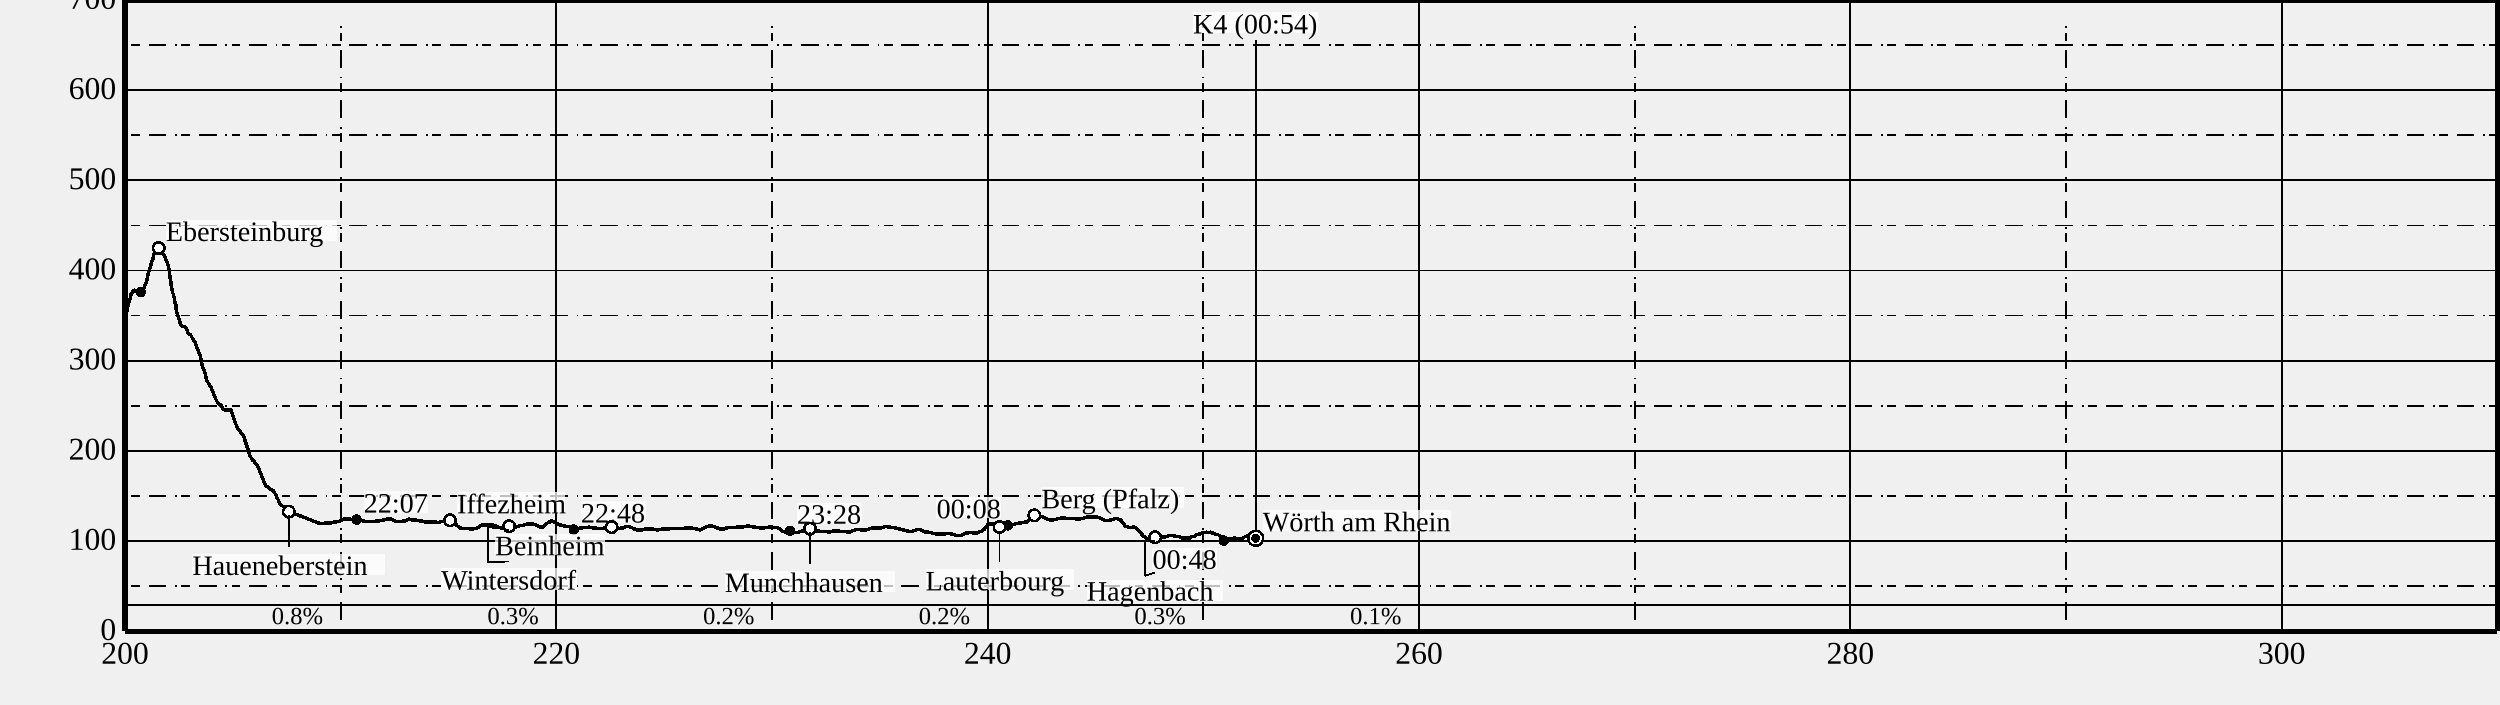
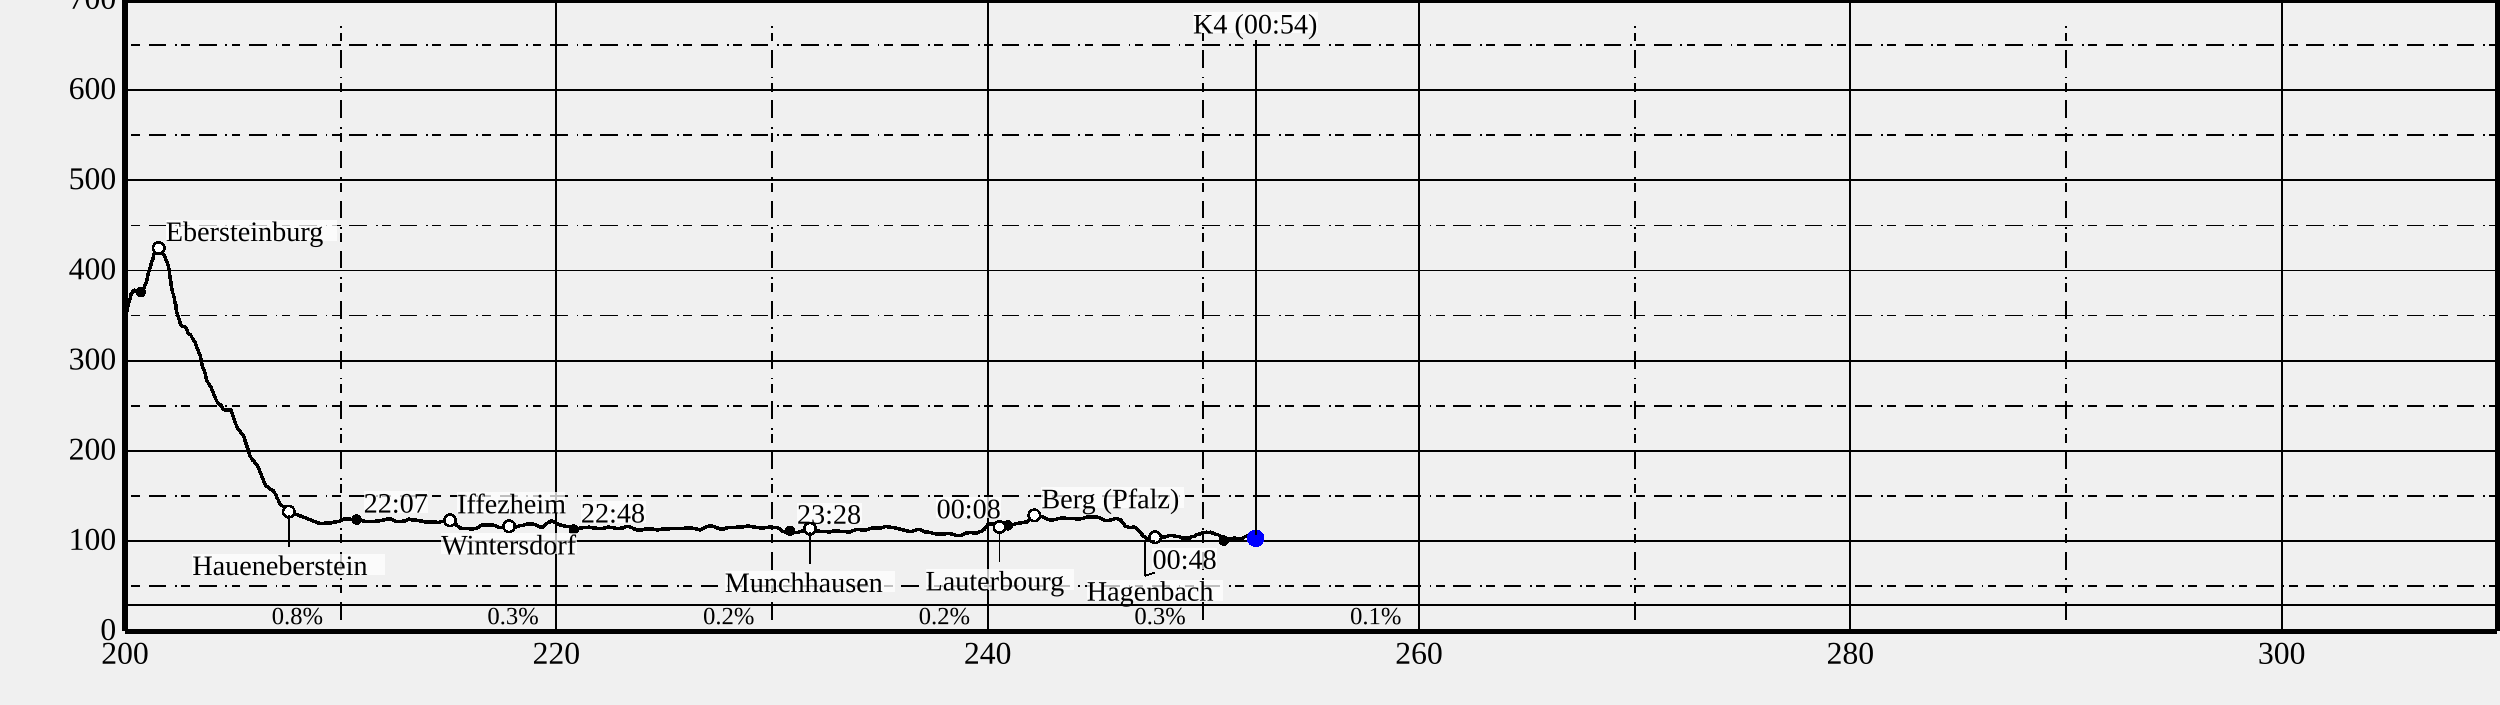
<svg xmlns="http://www.w3.org/2000/svg" height="400" width="1420">
  <g font-size="18" id="world" shape-rendering="crispEdges">
    <g id="BG" />
    <g id="SB" transform="translate(71 360)">
      <text text-anchor="middle" x="0" y="17">
200
</text>
      <text text-anchor="middle" x="245" y="17">
220
</text>
      <text text-anchor="middle" x="490" y="17">
240
</text>
      <text text-anchor="middle" x="735" y="17">
260
</text>
      <text text-anchor="middle" x="980" y="17">
280
</text>
      <text text-anchor="middle" x="1225" y="17">
300
</text>
    </g>
    <g id="SD" transform="translate(71 0)">
      <path d="M0,0 L1347.5,0" stroke="black" stroke-width="3" />
      <path d="M0,0 L0,358.5" stroke="black" stroke-width="3" />
      <path d="M0,358.5 L1347.5,358.5" stroke="black" stroke-width="3" />
      <path d="M1347.5,0 L1347.5,358.5" stroke="black" stroke-width="3" />
      <path d="M0,343.5 L1347.5,343.5" stroke="black" stroke-width="1" />
      <path d="M0,0 L0,358.5" stroke="black" stroke-width="1" />
      <path d="M245,0 L245,358.5" stroke="black" stroke-width="1" />
      <path d="M490,0 L490,358.5" stroke="black" stroke-width="1" />
      <path d="M735,0 L735,358.5" stroke="black" stroke-width="1" />
      <path d="M980,0 L980,358.5" stroke="black" stroke-width="1" />
      <path d="M1225,0 L1225,358.5" stroke="black" stroke-width="1" />
      <path d="M122.5,15 L122.5,358.5" stroke="black" stroke-dasharray="1.0,2.5,5.0,5.0,10.0,5.0" />
      <path d="M367.5,15 L367.5,358.5" stroke="black" stroke-dasharray="1.0,2.5,5.0,5.0,10.0,5.0" />
      <path d="M612.5,15 L612.5,358.5" stroke="black" stroke-dasharray="1.0,2.5,5.0,5.0,10.0,5.0" />
      <path d="M857.5,15 L857.5,358.5" stroke="black" stroke-dasharray="1.0,2.5,5.0,5.0,10.0,5.0" />
      <path d="M1102.5,15 L1102.5,358.5" stroke="black" stroke-dasharray="1.0,2.5,5.0,5.0,10.0,5.0" />
      <path d="M1347.5,15 L1347.5,358.5" stroke="black" stroke-dasharray="1.0,2.5,5.0,5.0,10.0,5.0" />
      <path d="M0,358.5 L1347.5,358.5" stroke="black" stroke-width="1" />
      <path d="M0,307.286 L1347.5,307.286" stroke="black" stroke-width="1" />
      <path d="M0,256.071 L1347.5,256.071" stroke="black" stroke-width="1" />
      <path d="M0,204.857 L1347.5,204.857" stroke="black" stroke-width="1" />
      <path d="M0,153.643 L1347.5,153.643" stroke="black" stroke-width="1" />
      <path d="M0,102.429 L1347.5,102.429" stroke="black" stroke-width="1" />
      <path d="M0,51.214 L1347.5,51.214" stroke="black" stroke-width="1" />
      <path d="M0,0 L1347.5,0" stroke="black" stroke-width="1" />
      <path d="M0,332.893 L1347.5,332.893" stroke="black" stroke-dasharray="1.0,2.5,5.0,5.0,10.0,5.0" />
      <path d="M0,281.679 L1347.5,281.679" stroke="black" stroke-dasharray="1.0,2.5,5.0,5.0,10.0,5.0" />
      <path d="M0,230.464 L1347.5,230.464" stroke="black" stroke-dasharray="1.0,2.5,5.0,5.0,10.0,5.0" />
      <path d="M0,179.25 L1347.5,179.25" stroke="black" stroke-dasharray="1.0,2.5,5.0,5.0,10.0,5.0" />
      <path d="M0,128.036 L1347.5,128.036" stroke="black" stroke-dasharray="1.0,2.5,5.0,5.0,10.0,5.0" />
      <path d="M0,76.821 L1347.5,76.821" stroke="black" stroke-dasharray="1.0,2.5,5.0,5.0,10.0,5.0" />
      <path d="M0,25.607 L1347.5,25.607" stroke="black" stroke-dasharray="1.0,2.5,5.0,5.0,10.0,5.0" />
      <path d="M0,-25.607 L1347.5,-25.607" stroke="black" stroke-dasharray="1.0,2.5,5.0,5.0,10.0,5.0" />
      <text font-size="14" text-anchor="end" x="112.5" y="354.5">
0.8%
</text>
      <text font-size="14" text-anchor="end" x="235" y="354.5">
0.3%
</text>
      <text font-size="14" text-anchor="end" x="357.5" y="354.5">
0.2%
</text>
      <text font-size="14" text-anchor="end" x="480" y="354.5">
0.2%
</text>
      <text font-size="14" text-anchor="end" x="602.5" y="354.5">
0.3%
</text>
      <text font-size="14" text-anchor="end" x="725" y="354.5">
0.1%
</text>
      <path d="M0.4,177.1 L1.0,177.1 L1.3,174.7 L1.7,173.7 L2.5,170.1 L2.8,170.1 L3.5,166.8 L3.7,166.8 L4.8,164.9 L5.7,164.8 L6.2,165.6 L6.4,165.6 L6.6,165.6 L6.8,165.6 L7.9,166.1 L8.2,166.2 L8.5,166.1 L9.0,166.6 L9.9,164.6 L10.1,164.6 L10.2,164.6 L10.4,163.8 L10.5,163.8 L10.7,163.6 L11.6,161.2 L11.8,160.6 L12.1,160.6 L12.3,159.9 L12.7,157.7 L13.5,153.9 L13.6,153.9 L13.7,153.9 L14.2,152.2 L14.7,150.5 L15.0,149.3 L15.3,148.3 L15.6,148.3 L15.9,147.3 L16.2,144.6 L16.6,144.4 L16.9,143.8 L17.4,143.3 L17.7,142.8 L18.2,142.1 L18.3,142.1 L18.4,141.8 L18.5,141.8 L18.5,141.9 L18.8,141.6 L19.2,141.6 L19.6,141.7 L19.9,142.0 L20.0,142.0 L20.6,142.4 L21.0,143.4 L21.4,144.1 L21.7,144.3 L21.9,144.3 L22.2,144.6 L22.4,145.1 L22.6,145.7 L22.9,146.4 L23.1,147.4 L23.2,147.4 L23.7,148.5 L24.6,151.2 L25.3,154.9 L25.5,156.9 L25.9,159.3 L26.4,163.2 L27.2,166.7 L27.3,166.7 L27.9,169.0 L28.6,172.7 L28.8,172.7 L29.0,175.0 L29.3,176.8 L30.1,179.7 L30.9,181.8 L31.3,183.5 L31.6,184.3 L31.7,184.3 L31.9,184.9 L32.6,185.6 L33.3,185.3 L34.4,186.2 L34.9,186.8 L35.1,187.3 L35.4,187.8 L35.9,189.3 L36.1,189.3 L36.4,189.6 L36.8,189.9 L37.0,190.0 L37.2,190.2 L37.5,190.6 L37.8,191.1 L37.9,191.6 L38.0,191.6 L38.1,191.8 L38.4,191.8 L38.7,192.7 L39.0,193.3 L39.6,193.8 L39.8,194.1 L40.1,195.3 L40.5,196.5 L40.9,197.6 L41.1,197.9 L42.3,201.2 L42.5,201.2 L42.9,202.9 L43.3,205.4 L44.1,208.6 L44.4,209.2 L45.0,210.5 L45.4,211.9 L45.6,211.9 L46.2,215.4 L46.4,216.0 L46.7,216.7 L47.7,218.0 L48.2,219.2 L48.3,219.2 L48.6,219.2 L48.6,219.2 L48.8,219.8 L51.3,226.2 L52.5,228.5 L53.0,229.3 L53.8,230.1 L54.8,230.1 L55.3,231.8 L56.3,232.9 L57.3,232.7 L58.9,233.1 L59.2,233.1 L59.8,232.3 L60.6,233.9 L62.9,240.8 L64.2,243.5 L65.1,244.4 L65.6,245.4 L67.5,247.9 L68.1,250.0 L68.6,251.5 L71.0,258.8 L72.5,261.6 L72.8,261.6 L73.1,261.6 L73.5,262.6 L74.2,263.4 L74.7,263.4 L76.0,266.1 L77.7,270.6 L79.0,273.9 L80.2,276.0 L81.4,276.9 L82.4,277.5 L82.5,277.5 L82.6,277.5 L82.9,278.2 L83.0,278.2 L83.1,278.2 L83.3,278.2 L83.6,278.2 L83.7,278.2 L84.1,278.6 L84.4,279.0 L84.6,279.3 L85.1,280.3 L85.3,280.3 L86.3,282.7 L86.6,283.2 L87.0,283.9 L87.4,284.7 L87.9,286.1 L88.5,286.6 L89.1,287.2 L89.6,287.5 L90.1,287.8 L90.2,287.8 L90.4,287.8 L90.6,288.2 L90.6,288.3 L90.7,288.3 L91.5,288.5 L91.8,289.0 L92.1,289.0 L92.3,289.5 L92.9,290.1 L93.0,290.2 L94.0,290.8 L94.2,290.8 L94.6,291.4 L94.7,291.4 L94.8,291.6 L95.3,291.6 L95.6,291.9 L96.0,291.9 L96.8,292.1 L97.8,292.4 L99.0,293.0 L99.5,293.0 L101.4,293.7 L102.1,294.1 L102.4,294.1 L103.5,294.7 L104.2,294.9 L104.9,295.2 L105.0,295.2 L105.5,295.2 L105.9,295.3 L106.2,295.7 L106.3,295.7 L106.4,295.8 L107.0,296.1 L108.4,296.5 L108.4,296.5 L108.6,296.5 L108.8,296.8 L109.1,296.9 L109.3,297.0 L110.2,297.2 L110.5,297.1 L110.7,297.2 L111.7,297.3 L111.9,297.3 L112.2,297.3 L112.5,297.3 L112.6,297.3 L112.8,297.3 L112.9,297.3 L113.0,297.3 L113.1,297.3 L113.1,297.3 L113.2,297.3 L113.4,297.2 L114.8,297.1 L115.0,297.1 L115.1,297.2 L115.1,297.2 L115.3,297.2 L115.4,297.2 L115.8,297.2 L115.8,297.2 L115.9,297.1 L116.0,297.1 L116.2,297.1 L116.3,297.1 L117.5,296.9 L117.8,296.8 L117.9,296.8 L118.0,296.8 L118.4,296.6 L118.7,296.6 L119.0,296.5 L119.6,296.5 L119.8,296.5 L119.8,296.5 L120.2,296.4 L120.5,296.2 L120.6,296.2 L120.7,296.2 L120.8,296.2 L121.0,296.2 L121.7,296.2 L122.9,295.5 L123.1,295.2 L124.3,294.8 L124.5,294.8 L124.8,294.8 L125.3,294.9 L125.4,294.8 L125.4,294.8 L125.5,294.8 L125.7,294.6 L126.1,294.7 L126.2,294.7 L126.7,294.7 L127.0,294.7 L127.4,294.7 L128.5,295.2 L129.4,295.0 L130.2,294.9 L131.0,294.8 L131.2,294.8 L131.3,294.9 L131.4,294.9 L131.6,294.9 L131.7,294.9 L132.9,295.2 L133.7,295.5 L133.8,295.5 L134.4,295.7 L134.6,295.7 L134.9,295.8 L135.8,296.0 L136.9,296.3 L137.2,296.3 L137.3,296.3 L139.1,296.1 L139.3,296.1 L140.4,296.1 L141.4,296.2 L143.6,295.8 L144.9,295.8 L146.7,295.4 L147.8,295.2 L148.0,295.0 L148.9,294.9 L149.9,294.8 L150.3,294.7 L150.4,294.5 L150.5,294.5 L153.2,295.9 L153.3,296.3 L153.4,296.3 L155.4,296.3 L159.3,295.8 L161.1,294.8 L163.0,295.3 L164.7,295.3 L164.8,295.3 L165.0,295.3 L165.1,295.3 L165.1,295.3 L167.7,295.9 L169.9,296.2 L170.0,296.2 L170.1,296.2 L170.5,296.5 L172.1,296.4 L172.5,296.4 L172.6,296.3 L172.7,296.3 L172.8,296.3 L172.8,296.3 L172.9,296.3 L173.0,296.3 L173.3,296.4 L173.5,296.4 L174.1,296.5 L174.2,296.5 L174.2,296.5 L174.9,296.6 L175.0,296.6 L175.1,296.6 L175.6,296.5 L176.0,296.5 L176.2,296.5 L176.3,296.5 L176.5,296.5 L177.0,296.6 L177.1,296.6 L177.7,296.8 L178.1,296.8 L178.2,296.8 L178.2,296.8 L179.5,296.3 L181.6,296.1 L182.2,295.8 L182.7,295.8 L183.2,295.7 L184.2,295.8 L184.5,295.8 L184.6,295.9 L185.2,296.0 L185.3,296.0 L185.7,296.2 L186.0,296.2 L186.2,296.2 L186.5,296.5 L186.6,296.5 L186.9,296.6 L187.0,296.7 L187.5,297.0 L187.9,297.2 L188.7,298.8 L188.9,298.8 L189.8,299.7 L190.4,300.0 L190.6,300.0 L190.8,300.0 L190.9,300.0 L191.1,300.0 L192.2,300.2 L192.8,300.2 L193.9,300.2 L194.3,300.2 L194.6,300.1 L195.5,300.3 L195.6,300.3 L196.9,300.8 L198.8,300.1 L199.4,300.1 L200.2,299.7 L201.2,299.5 L202.3,298.2 L203.3,298.1 L203.9,298.0 L204.6,298.2 L205.0,298.3 L205.3,298.3 L205.7,298.1 L206.4,298.0 L207.0,298.0 L207.3,298.2 L207.8,298.3 L208.0,298.3 L208.7,298.3 L208.9,298.3 L209.5,298.3 L210.9,298.8 L211.7,299.4 L212.6,299.6 L213.1,299.7 L214.1,299.7 L215.0,299.5 L215.3,299.5 L215.7,299.5 L216.1,299.5 L216.2,299.5 L216.3,299.5 L216.4,299.5 L216.5,299.4 L216.6,299.4 L216.7,299.4 L216.8,299.4 L217.0,299.5 L217.2,299.5 L218.2,299.5 L219.4,299.4 L219.6,299.4 L220.3,299.5 L221.0,299.6 L221.8,299.6 L222.7,299.1 L223.9,298.7 L225.9,298.4 L228.6,297.6 L229.3,297.6 L230.0,297.6 L230.7,297.4 L232.6,297.9 L233.1,297.9 L233.5,298.4 L233.5,298.4 L235.7,299.3 L237.3,299.5 L239.0,297.8 L240.5,296.7 L241.0,296.7 L241.5,296.0 L242.6,296.0 L247.3,298.2 L251.0,299.1 L251.3,298.9 L254.9,300.2 L255.5,300.2 L256.0,300.2 L256.4,300.2 L257.0,300.2 L257.4,300.1 L257.6,300.1 L258.0,300.1 L261.1,299.5 L261.9,299.5 L262.4,299.5 L262.6,299.5 L262.7,299.5 L262.8,299.5 L263.3,299.5 L263.6,299.4 L263.7,299.4 L264.3,299.5 L265.2,299.7 L265.6,299.8 L266.3,299.8 L267.5,300.0 L267.5,300.0 L268.3,300.2 L269.5,300.3 L270.6,300.0 L270.9,300.2 L272.1,299.9 L272.7,299.8 L273.6,299.5 L274.2,299.4 L274.9,299.4 L275.6,299.5 L276.2,299.5 L276.4,299.6 L276.5,299.6 L276.7,299.6 L277.2,299.7 L277.4,299.8 L277.6,299.8 L277.9,299.8 L278.3,299.8 L278.8,300.0 L279.2,300.2 L279.5,300.1 L279.7,300.2 L280.0,300.2 L280.9,300.1 L281.2,300.1 L281.3,300.0 L281.4,300.0 L281.8,300.0 L282.6,299.8 L283.1,299.8 L283.5,299.7 L284.6,299.0 L286.3,299.1 L287.3,299.7 L287.9,299.7 L289.3,300.5 L289.5,300.5 L291.0,301.1 L291.6,301.0 L293.9,300.9 L294.1,300.7 L295.7,300.5 L295.8,300.5 L295.9,300.5 L296.3,300.5 L296.7,300.4 L297.1,300.5 L297.6,300.5 L299.4,300.5 L302.5,301.0 L305.5,300.5 L305.8,300.4 L308.7,300.4 L308.9,300.4 L309.2,300.3 L310.1,300.3 L311.1,300.3 L311.3,300.3 L311.5,300.3 L312.0,300.2 L317.3,300.1 L317.5,300.0 L317.7,300.0 L322.5,300.0 L327.1,301.1 L327.6,300.4 L329.9,299.4 L332.0,298.7 L333.2,298.7 L335.3,299.5 L335.4,299.5 L335.5,299.6 L335.6,299.6 L335.7,299.7 L335.8,299.7 L336.1,299.8 L336.3,300.0 L336.5,300.0 L337.1,300.0 L337.5,300.0 L337.9,300.3 L338.3,300.7 L338.7,300.7 L339.5,300.5 L340.1,300.5 L341.2,300.1 L341.4,299.9 L341.7,299.9 L342.0,299.8 L343.5,299.7 L343.8,299.7 L352.7,299.1 L352.9,298.8 L354.3,298.8 L354.7,298.8 L356.5,299.3 L358.6,299.5 L362.5,300.1 L363.0,300.0 L363.3,299.8 L363.7,299.7 L364.7,299.6 L365.5,299.4 L366.0,299.4 L366.6,299.4 L367.0,299.4 L369.8,299.6 L370.3,299.7 L370.5,299.8 L371.5,300.1 L372.2,300.5 L372.8,301.4 L373.3,301.7 L373.7,301.7 L374.1,301.9 L374.8,302.1 L375.1,302.1 L375.8,302.5 L376.6,302.6 L377.2,302.6 L377.7,302.1 L378.8,302.1 L379.4,302.1 L379.9,302.3 L380.1,302.4 L381.3,302.5 L382.3,302.4 L382.5,302.4 L383.1,302.1 L383.6,301.8 L384.2,301.7 L384.6,301.7 L385.1,301.6 L385.3,301.6 L385.8,301.7 L386.3,301.6 L387.0,301.2 L387.4,301.1 L387.8,301.0 L388.6,301.3 L388.8,301.3 L388.9,301.3 L389.1,301.1 L389.6,301.0 L390.1,300.8 L391.4,300.8 L392.8,301.5 L393.0,301.5 L393.4,301.5 L393.7,301.5 L394.0,301.7 L394.7,301.7 L394.9,301.8 L396.7,302.0 L397.1,302.0 L397.2,302.0 L397.4,302.0 L397.6,302.0 L398.2,302.0 L398.7,302.0 L400.0,302.2 L402.7,301.5 L402.9,301.3 L403.4,301.5 L403.6,301.5 L404.6,301.5 L404.8,301.5 L405.5,301.7 L411.6,302.2 L412.0,302.1 L412.4,301.8 L412.7,301.6 L414.7,301.1 L415.1,300.9 L415.6,300.8 L415.9,300.8 L416.6,300.8 L420.5,301.1 L423.6,300.1 L424.1,300.0 L425.5,299.9 L425.8,299.9 L427.3,299.9 L427.8,299.9 L428.7,299.9 L429.0,299.9 L429.4,299.9 L432.0,299.1 L436.8,299.7 L439.0,300.3 L443.9,301.4 L445.0,301.8 L445.2,301.8 L445.3,301.8 L445.6,301.8 L446.0,301.8 L446.2,301.8 L446.8,301.8 L447.0,301.7 L447.1,301.7 L447.2,301.7 L447.4,301.6 L447.5,301.6 L449.0,301.2 L449.2,301.1 L449.4,301.1 L449.5,301.0 L449.8,300.9 L451.0,300.7 L451.3,300.7 L451.4,300.7 L451.5,300.7 L452.1,301.2 L453.1,301.6 L454.0,302.1 L454.2,302.1 L454.4,302.1 L454.7,302.2 L454.9,302.2 L455.0,302.2 L455.1,302.2 L455.4,302.2 L455.8,302.2 L456.0,302.2 L459.8,303.1 L460.4,303.3 L460.7,303.3 L461.1,303.3 L461.2,303.3 L461.5,303.4 L462.5,303.2 L463.5,303.4 L463.8,303.5 L465.9,303.2 L466.2,303.1 L466.5,303.1 L466.8,303.1 L467.5,303.1 L468.0,303.1 L468.1,303.1 L468.3,303.1 L468.5,303.1 L468.6,303.1 L468.7,303.0 L468.9,303.2 L469.8,303.3 L471.3,303.9 L471.9,304.1 L475.1,304.1 L477.3,302.8 L478.0,302.6 L478.4,302.6 L478.8,302.6 L478.9,302.6 L479.1,302.6 L479.2,302.6 L479.4,302.6 L479.5,302.6 L479.6,302.6 L479.8,302.5 L479.9,302.5 L480.2,302.5 L480.9,302.6 L481.3,302.6 L481.3,302.6 L482.9,302.9 L483.3,302.9 L484.2,302.6 L484.4,302.6 L484.6,302.3 L484.7,302.3 L484.8,302.2 L485.2,302.2 L485.3,302.2 L485.8,301.8 L485.9,301.8 L486.3,301.8 L486.4,301.8 L486.4,301.8 L486.9,301.6 L487.0,301.6 L487.0,301.6 L487.1,301.4 L488.0,300.7 L489.1,299.4 L490.2,297.5 L490.4,297.5 L491.3,297.6 L491.6,297.5 L492.2,297.6 L492.3,297.6 L492.5,297.6 L492.7,297.6 L492.8,297.6 L493.0,297.6 L493.1,297.6 L493.2,297.6 L493.3,297.6 L493.8,297.8 L494.0,297.9 L494.4,298.3 L495.1,298.7 L495.4,299.0 L496.0,299.4 L496.1,299.4 L496.6,299.7 L496.6,299.7 L496.7,299.7 L496.9,299.8 L497.1,299.8 L497.3,299.8 L497.6,299.8 L497.9,299.8 L498.3,299.8 L498.5,299.8 L498.6,299.8 L498.9,299.8 L499.1,299.8 L499.2,299.8 L499.3,299.8 L499.3,299.8 L499.5,299.9 L499.6,299.9 L499.7,299.9 L500.0,299.8 L501.4,298.8 L502.4,298.2 L502.5,298.2 L502.7,298.2 L502.7,298.2 L502.8,298.2 L503.0,298.2 L503.1,298.1 L503.3,298.1 L503.6,298.1 L504.4,298.0 L505.6,297.5 L512.4,296.4 L515.4,293.2 L515.8,292.4 L515.9,292.4 L516.5,292.4 L521.1,293.4 L521.2,293.7 L524.4,295.0 L525.1,295.3 L526.2,295.3 L527.3,295.3 L530.8,294.4 L531.7,294.3 L532.0,294.3 L532.3,294.3 L533.2,294.3 L540.9,294.7 L542.7,294.7 L543.9,294.5 L546.9,293.6 L552.4,293.8 L552.8,293.9 L554.3,294.3 L556.3,295.6 L557.1,295.7 L557.5,295.7 L558.2,295.7 L561.9,294.9 L562.4,294.4 L563.3,294.4 L563.8,294.4 L564.7,295.2 L565.7,295.3 L566.4,296.9 L567.0,296.9 L568.2,299.0 L568.8,299.0 L569.8,299.5 L570.2,299.7 L571.6,299.6 L571.8,299.6 L572.1,299.4 L572.6,299.3 L572.9,299.2 L573.3,299.4 L573.7,299.7 L574.3,300.0 L575.0,300.4 L575.5,300.9 L576.0,301.6 L576.7,302.1 L577.3,303.3 L577.9,303.8 L578.0,304.2 L579.2,305.0 L579.7,305.0 L580.3,305.8 L581.4,306.4 L582.2,306.4 L582.4,306.3 L582.6,306.2 L582.7,306.1 L582.8,306.2 L582.8,306.2 L582.9,306.2 L583.1,306.2 L583.2,306.2 L583.6,306.1 L583.9,306.1 L584.0,306.1 L584.1,306.1 L584.6,306.0 L584.9,306.0 L585.1,305.8 L585.4,305.5 L585.9,305.1 L586.2,305.1 L587.0,305.0 L587.5,305.0 L587.9,305.0 L588.3,305.0 L589.1,305.1 L589.3,305.0 L589.9,305.0 L590.2,305.0 L590.5,305.0 L591.7,304.6 L592.8,304.3 L593.4,304.2 L593.9,304.2 L594.1,304.2 L594.7,304.3 L595.5,304.3 L596.7,304.5 L596.9,304.6 L597.1,304.6 L597.5,304.7 L597.6,304.7 L599.3,305.0 L599.9,305.4 L601.1,305.6 L601.2,305.6 L601.2,305.6 L601.6,305.6 L601.9,305.6 L602.1,305.6 L602.2,305.6 L605.0,305.5 L605.7,305.0 L606.2,304.8 L607.9,304.4 L608.5,303.7 L610.3,303.3 L610.4,303.2 L610.6,303.2 L610.9,303.2 L611.1,303.0 L614.1,302.3 L615.3,302.4 L615.6,302.4 L616.2,302.4 L616.3,302.4 L616.4,302.3 L616.5,302.3 L616.8,302.4 L616.9,302.5 L617.1,302.6 L617.3,302.6 L617.5,302.6 L618.8,303.0 L619.3,303.3 L619.4,303.4 L620.1,303.7 L620.4,303.7 L620.9,303.7 L620.9,303.7 L621.1,303.9 L621.2,303.9 L621.8,304.4 L622.7,304.9 L623.5,305.3 L624.1,305.9 L624.3,306.2 L624.4,306.2 L624.7,306.2 L625.4,306.5 L626.1,306.3 L626.9,306.1 L627.2,306.0 L627.5,306.0 L627.8,306.0 L627.9,306.0 L628.0,306.0 L628.1,306.0 L628.2,306.0 L628.7,305.9 L629.6,305.7 L630.3,305.7 L630.7,305.7 L630.8,305.8 L631.3,305.8 L631.4,305.8 L631.6,305.9 L632.0,305.9 L632.3,305.9 L632.7,305.9 L632.8,305.9 L633.0,305.9 L633.2,305.9 L633.8,305.9 L633.9,306.0 L634.1,305.9 L634.5,306.0 L634.5,305.9 L634.7,305.8 L634.8,305.8 L634.9,305.8 L635.0,305.8 L635.1,305.7 L635.5,305.3 L635.7,305.1 L636.4,304.7 L637.0,304.5 L637.1,304.4 L637.5,304.2 L637.8,304.2 L637.9,304.2 L638.1,304.1 L638.3,304.1 L638.5,304.1 L638.7,304.1 L638.8,304.1 L639.8,304.2 L639.9,304.3 L640.1,304.4 L640.7,304.8 L641.8,305.5 L642.0,305.5 L642.2,305.5" fill="transparent" id="track" stroke="black" stroke-linejoin="miter" stroke-miterlimit="1" stroke-width="2" />
      <g>
        <g>
          <circle cx="642.225" cy="305.749" fill="Blue" id="0/wp" r="5" />
        </g>
        <g transform="translate(642.2246 305.7493)">
          <rect fill="white" fill-opacity="0.75" height="12" id="label-bg" width="71.221" x="-35.611" y="-298.749" />
          <text font-size="16.0" id="0/wp/text" text-anchor="start" x="-35.611" y="-286.749">
K4 (00:54)
</text>
        </g>
        <path d="M642.22,23.00 L642.22,303.75" fill="transparent" id="link" stroke="black" stroke-linejoin="miter" stroke-miterlimit="1" />
        <g>
          <circle cx="377.668" cy="301.499" fill="Black" id="1/wp" r="3" />
        </g>
        <g transform="translate(377.6678 301.4985)">
          <rect fill="white" fill-opacity="0.75" height="12" id="label-bg" width="36.737" x="4" y="-16" />
          <text font-size="16.0" id="1/wp/text" text-anchor="start" x="4.000" y="-4.000">
23:28
</text>
        </g>
        <g>
          <circle cx="501.435" cy="298.374" fill="Black" id="2/wp" r="3" />
        </g>
        <g transform="translate(501.4349 298.3744)">
          <rect fill="white" fill-opacity="0.75" height="12" id="label-bg" width="36.737" x="-40.737" y="-16" />
          <text font-size="16.0" id="2/wp/text" text-anchor="end" x="-4.000" y="-4.000">
00:08
</text>
        </g>
        <g>
          <circle cx="8.977" cy="165.934" fill="Black" id="3/wp" r="3" />
        </g>
        <g>
-           <circle cx="642.225" cy="305.749" fill="Black" id="5/wp" r="5" />
-           <circle cx="642.225" cy="305.749" fill="white" id="5/wp-little-white" r="3.5" />
-           <circle cx="642.225" cy="305.749" fill="black" id="5/wp-little-white" r="2.5" />
-         </g>
-         <g transform="translate(642.2246 305.7493)">
-           <rect fill="white" fill-opacity="0.75" height="12" id="label-bg" width="107.126" x="4" y="-16" />
-           <text font-size="16.0" id="5/wp/text" text-anchor="start" x="4.000" y="-4.000">
- Wörth am Rhein
- </text>
-         </g>
-         <g>
-           <circle cx="254.948" cy="300.781" fill="Black" id="6/wp" r="3" />
+           <circle cx="254.948" cy="300.781" fill="Black" id="5/wp" r="3" />
        </g>
        <g transform="translate(254.9478 300.7815)">
          <rect fill="white" fill-opacity="0.75" height="12" id="label-bg" width="36.737" x="4" y="-16" />
-           <text font-size="16.0" id="6/wp/text" text-anchor="start" x="4.000" y="-4.000">
+           <text font-size="16.0" id="5/wp/text" text-anchor="start" x="4.000" y="-4.000">
22:48
</text>
        </g>
        <g>
-           <circle cx="131.558" cy="295.148" fill="Black" id="7/wp" r="3" />
+           <circle cx="131.558" cy="295.148" fill="Black" id="6/wp" r="3" />
        </g>
        <g transform="translate(131.558 295.1479)">
          <rect fill="white" fill-opacity="0.75" height="12" id="label-bg" width="36.737" x="4" y="-16" />
-           <text font-size="16.0" id="7/wp/text" text-anchor="start" x="4.000" y="-4.000">
+           <text font-size="16.0" id="6/wp/text" text-anchor="start" x="4.000" y="-4.000">
22:07
</text>
        </g>
        <g>
-           <circle cx="624.073" cy="307.081" fill="Black" id="8/wp" r="3" />
+           <circle cx="624.073" cy="307.081" fill="Black" id="7/wp" r="3" />
        </g>
        <g transform="translate(624.0733 307.0809)">
          <rect fill="white" fill-opacity="0.75" height="12" id="label-bg" width="36.737" x="-40.737" y="4" />
-           <text font-size="16.0" id="8/wp/text" text-anchor="end" x="-4.000" y="16.000">
+           <text font-size="16.0" id="7/wp/text" text-anchor="end" x="-4.000" y="16.000">
00:48
</text>
        </g>
        <g>
-           <circle cx="585.114" cy="305.186" fill="Black" id="9/wp" r="4" />
-           <circle cx="585.114" cy="305.186" fill="white" id="9/wp-little-white" r="2.5" />
+           <circle cx="585.114" cy="305.186" fill="Black" id="8/wp" r="4" />
+           <circle cx="585.114" cy="305.186" fill="white" id="8/wp-little-white" r="2.5" />
        </g>
        <g transform="translate(585.1145 305.1859)">
          <rect fill="white" fill-opacity="0.75" height="12" id="label-bg" width="77.663" x="-38.832" y="24" />
-           <text font-size="16.0" id="9/wp/text" text-anchor="start" x="-38.832" y="36.000">
+           <text font-size="16.0" id="8/wp/text" text-anchor="start" x="-38.832" y="36.000">
Hagenbach
</text>
        </g>
        <path d="M585.11,325.19 L579.34,327.08 L579.34,307.08 L585.11,307.19" fill="transparent" id="link" stroke="black" stroke-linejoin="miter" stroke-miterlimit="1" />
        <g>
-           <circle cx="184.616" cy="295.558" fill="Black" id="10/wp" r="4" />
-           <circle cx="184.616" cy="295.558" fill="white" id="10/wp-little-white" r="2.5" />
+           <circle cx="184.616" cy="295.558" fill="Black" id="9/wp" r="4" />
+           <circle cx="184.616" cy="295.558" fill="white" id="9/wp-little-white" r="2.5" />
        </g>
        <g transform="translate(184.6157 295.5576)">
          <rect fill="white" fill-opacity="0.75" height="12" id="label-bg" width="61.558" x="4" y="-16" />
-           <text font-size="16.0" id="10/wp/text" text-anchor="start" x="4.000" y="-4.000">
+           <text font-size="16.0" id="9/wp/text" text-anchor="start" x="4.000" y="-4.000">
Iffezheim
</text>
        </g>
        <g>
-           <circle cx="496.739" cy="299.348" fill="Black" id="11/wp" r="4" />
-           <circle cx="496.739" cy="299.348" fill="white" id="11/wp-little-white" r="2.5" />
+           <circle cx="496.739" cy="299.348" fill="Black" id="10/wp" r="4" />
+           <circle cx="496.739" cy="299.348" fill="white" id="10/wp-little-white" r="2.5" />
        </g>
        <g transform="translate(496.7392 299.3475)">
          <rect fill="white" fill-opacity="0.75" height="12" id="label-bg" width="84.105" x="-42.053" y="24" />
-           <text font-size="16.0" id="11/wp/text" text-anchor="start" x="-42.053" y="36.000">
+           <text font-size="16.0" id="10/wp/text" text-anchor="start" x="-42.053" y="36.000">
Lauterbourg
</text>
        </g>
        <path d="M496.74,319.35 L496.74,301.35" fill="transparent" id="link" stroke="black" stroke-linejoin="miter" stroke-miterlimit="1" />
        <g>
-           <circle cx="516.512" cy="292.69" fill="Black" id="12/wp" r="4" />
-           <circle cx="516.512" cy="292.69" fill="white" id="12/wp-little-white" r="2.5" />
+           <circle cx="516.512" cy="292.69" fill="Black" id="11/wp" r="4" />
+           <circle cx="516.512" cy="292.69" fill="white" id="11/wp-little-white" r="2.5" />
        </g>
        <g transform="translate(516.5121 292.6896)">
          <rect fill="white" fill-opacity="0.75" height="12" id="label-bg" width="81.074" x="4" y="-16" />
-           <text font-size="16.0" id="12/wp/text" text-anchor="start" x="4.000" y="-4.000">
+           <text font-size="16.0" id="11/wp/text" text-anchor="start" x="4.000" y="-4.000">
Berg (Pfalz)
</text>
        </g>
        <g>
-           <circle cx="276.397" cy="299.399" fill="Black" id="13/wp" r="4" />
-           <circle cx="276.397" cy="299.399" fill="white" id="13/wp-little-white" r="2.5" />
-         </g>
-         <g transform="translate(276.3968 299.3987)">
-           <rect fill="white" fill-opacity="0.75" height="12" id="label-bg" width="62.411" x="-66.411" y="4" />
-           <text font-size="16.0" id="13/wp/text" text-anchor="end" x="-4.000" y="16.000">
- Beinheim
- </text>
-         </g>
-         <g>
-           <circle cx="389.103" cy="300.269" fill="Black" id="14/wp" r="4" />
-           <circle cx="389.103" cy="300.269" fill="white" id="14/wp-little-white" r="2.5" />
+           <circle cx="389.103" cy="300.269" fill="Black" id="12/wp" r="4" />
+           <circle cx="389.103" cy="300.269" fill="white" id="12/wp-little-white" r="2.5" />
        </g>
        <g transform="translate(389.1032 300.2694)">
          <rect fill="white" fill-opacity="0.75" height="12" id="label-bg" width="96.895" x="-48.447" y="24" />
-           <text font-size="16.0" id="14/wp/text" text-anchor="start" x="-48.447" y="36.000">
+           <text font-size="16.0" id="12/wp/text" text-anchor="start" x="-48.447" y="36.000">
Munchhausen
</text>
        </g>
        <path d="M389.10,320.27 L389.10,302.27" fill="transparent" id="link" stroke="black" stroke-linejoin="miter" stroke-miterlimit="1" />
        <g>
-           <circle cx="218.163" cy="298.887" fill="Black" id="15/wp" r="4" />
-           <circle cx="218.163" cy="298.887" fill="white" id="15/wp-little-white" r="2.5" />
+           <circle cx="218.163" cy="298.887" fill="Black" id="13/wp" r="4" />
+           <circle cx="218.163" cy="298.887" fill="white" id="13/wp-little-white" r="2.5" />
        </g>
        <g transform="translate(218.1634 298.8866)">
-           <rect fill="white" fill-opacity="0.75" height="12" id="label-bg" width="77.189" x="-38.595" y="24" />
-           <text font-size="16.0" id="15/wp/text" text-anchor="start" x="-38.595" y="36.000">
+           <rect fill="white" fill-opacity="0.75" height="12" id="label-bg" width="77.189" x="-38.595" y="4" />
+           <text font-size="16.0" id="13/wp/text" text-anchor="start" x="-38.595" y="16.000">
Wintersdorf
</text>
        </g>
-         <path d="M218.16,318.89 L205.99,319.40 L205.99,299.40 L218.16,300.89" fill="transparent" id="link" stroke="black" stroke-linejoin="miter" stroke-miterlimit="1" />
-         <g>
-           <circle cx="93.04" cy="290.59" fill="Black" id="16/wp" r="4" />
-           <circle cx="93.04" cy="290.59" fill="white" id="16/wp-little-white" r="2.5" />
+         <g>
+           <circle cx="93.04" cy="290.59" fill="Black" id="14/wp" r="4" />
+           <circle cx="93.04" cy="290.59" fill="white" id="14/wp-little-white" r="2.5" />
        </g>
        <g transform="translate(93.03956 290.5899)">
          <rect fill="white" fill-opacity="0.75" height="12" id="label-bg" width="109.589" x="-54.795" y="24" />
-           <text font-size="16.0" id="16/wp/text" text-anchor="start" x="-54.795" y="36.000">
+           <text font-size="16.0" id="14/wp/text" text-anchor="start" x="-54.795" y="36.000">
Haueneberstein
</text>
        </g>
        <path d="M93.04,310.59 L93.04,292.59" fill="transparent" id="link" stroke="black" stroke-linejoin="miter" stroke-miterlimit="1" />
        <g>
-           <circle cx="19.166" cy="140.891" fill="Black" id="17/wp" r="4" />
-           <circle cx="19.166" cy="140.891" fill="white" id="17/wp-little-white" r="2.5" />
+           <circle cx="19.166" cy="140.891" fill="Black" id="15/wp" r="4" />
+           <circle cx="19.166" cy="140.891" fill="white" id="15/wp-little-white" r="2.5" />
        </g>
        <g transform="translate(19.16637 140.8905)">
          <rect fill="white" fill-opacity="0.75" height="12" id="label-bg" width="97.274" x="4" y="-16" />
-           <text font-size="16.0" id="17/wp/text" text-anchor="start" x="4.000" y="-4.000">
+           <text font-size="16.0" id="15/wp/text" text-anchor="start" x="4.000" y="-4.000">
Ebersteinburg
</text>
        </g>
      </g>
    </g>
    <g id="SL" transform="translate(0 0)">
      <text text-anchor="end" x="66" y="363.5">
0
</text>
      <text text-anchor="end" x="66" y="312.286">
100
</text>
      <text text-anchor="end" x="66" y="261.071">
200
</text>
      <text text-anchor="end" x="66" y="209.857">
300
</text>
      <text text-anchor="end" x="66" y="158.643">
400
</text>
      <text text-anchor="end" x="66" y="107.429">
500
</text>
      <text text-anchor="end" x="66" y="56.214">
600
</text>
      <text text-anchor="end" x="66" y="5">
700
</text>
    </g>
  </g>
</svg>
